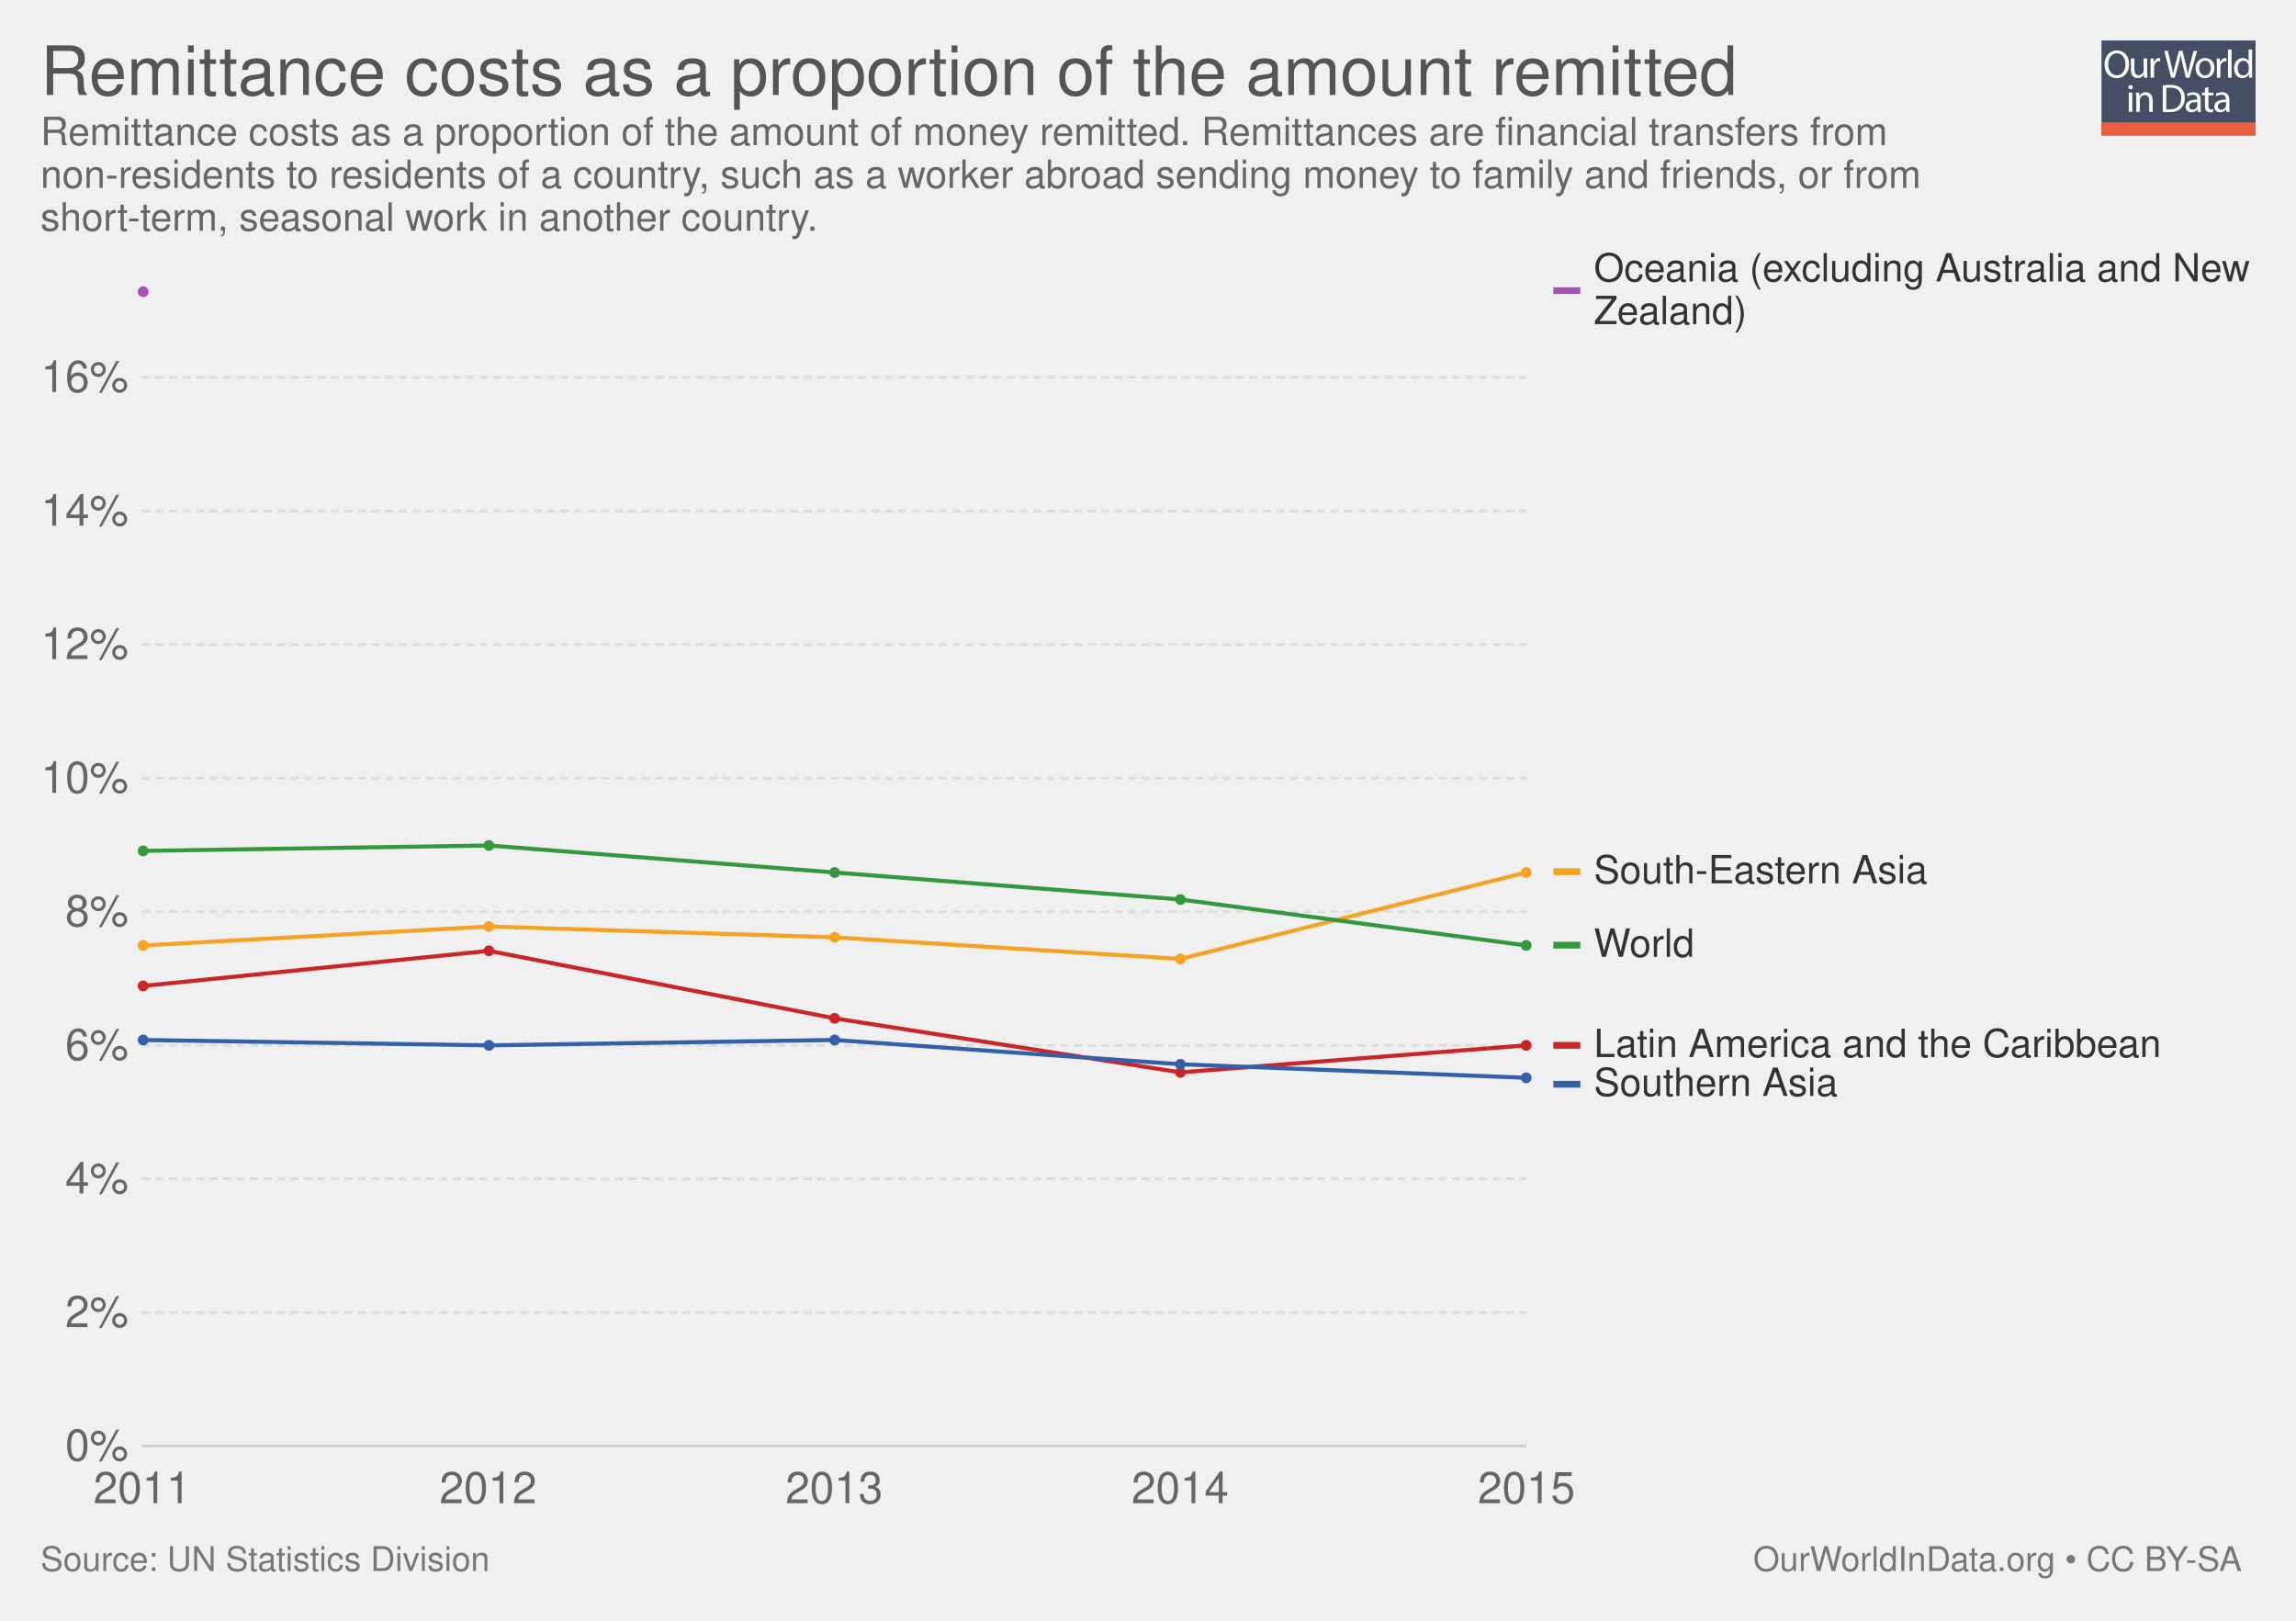
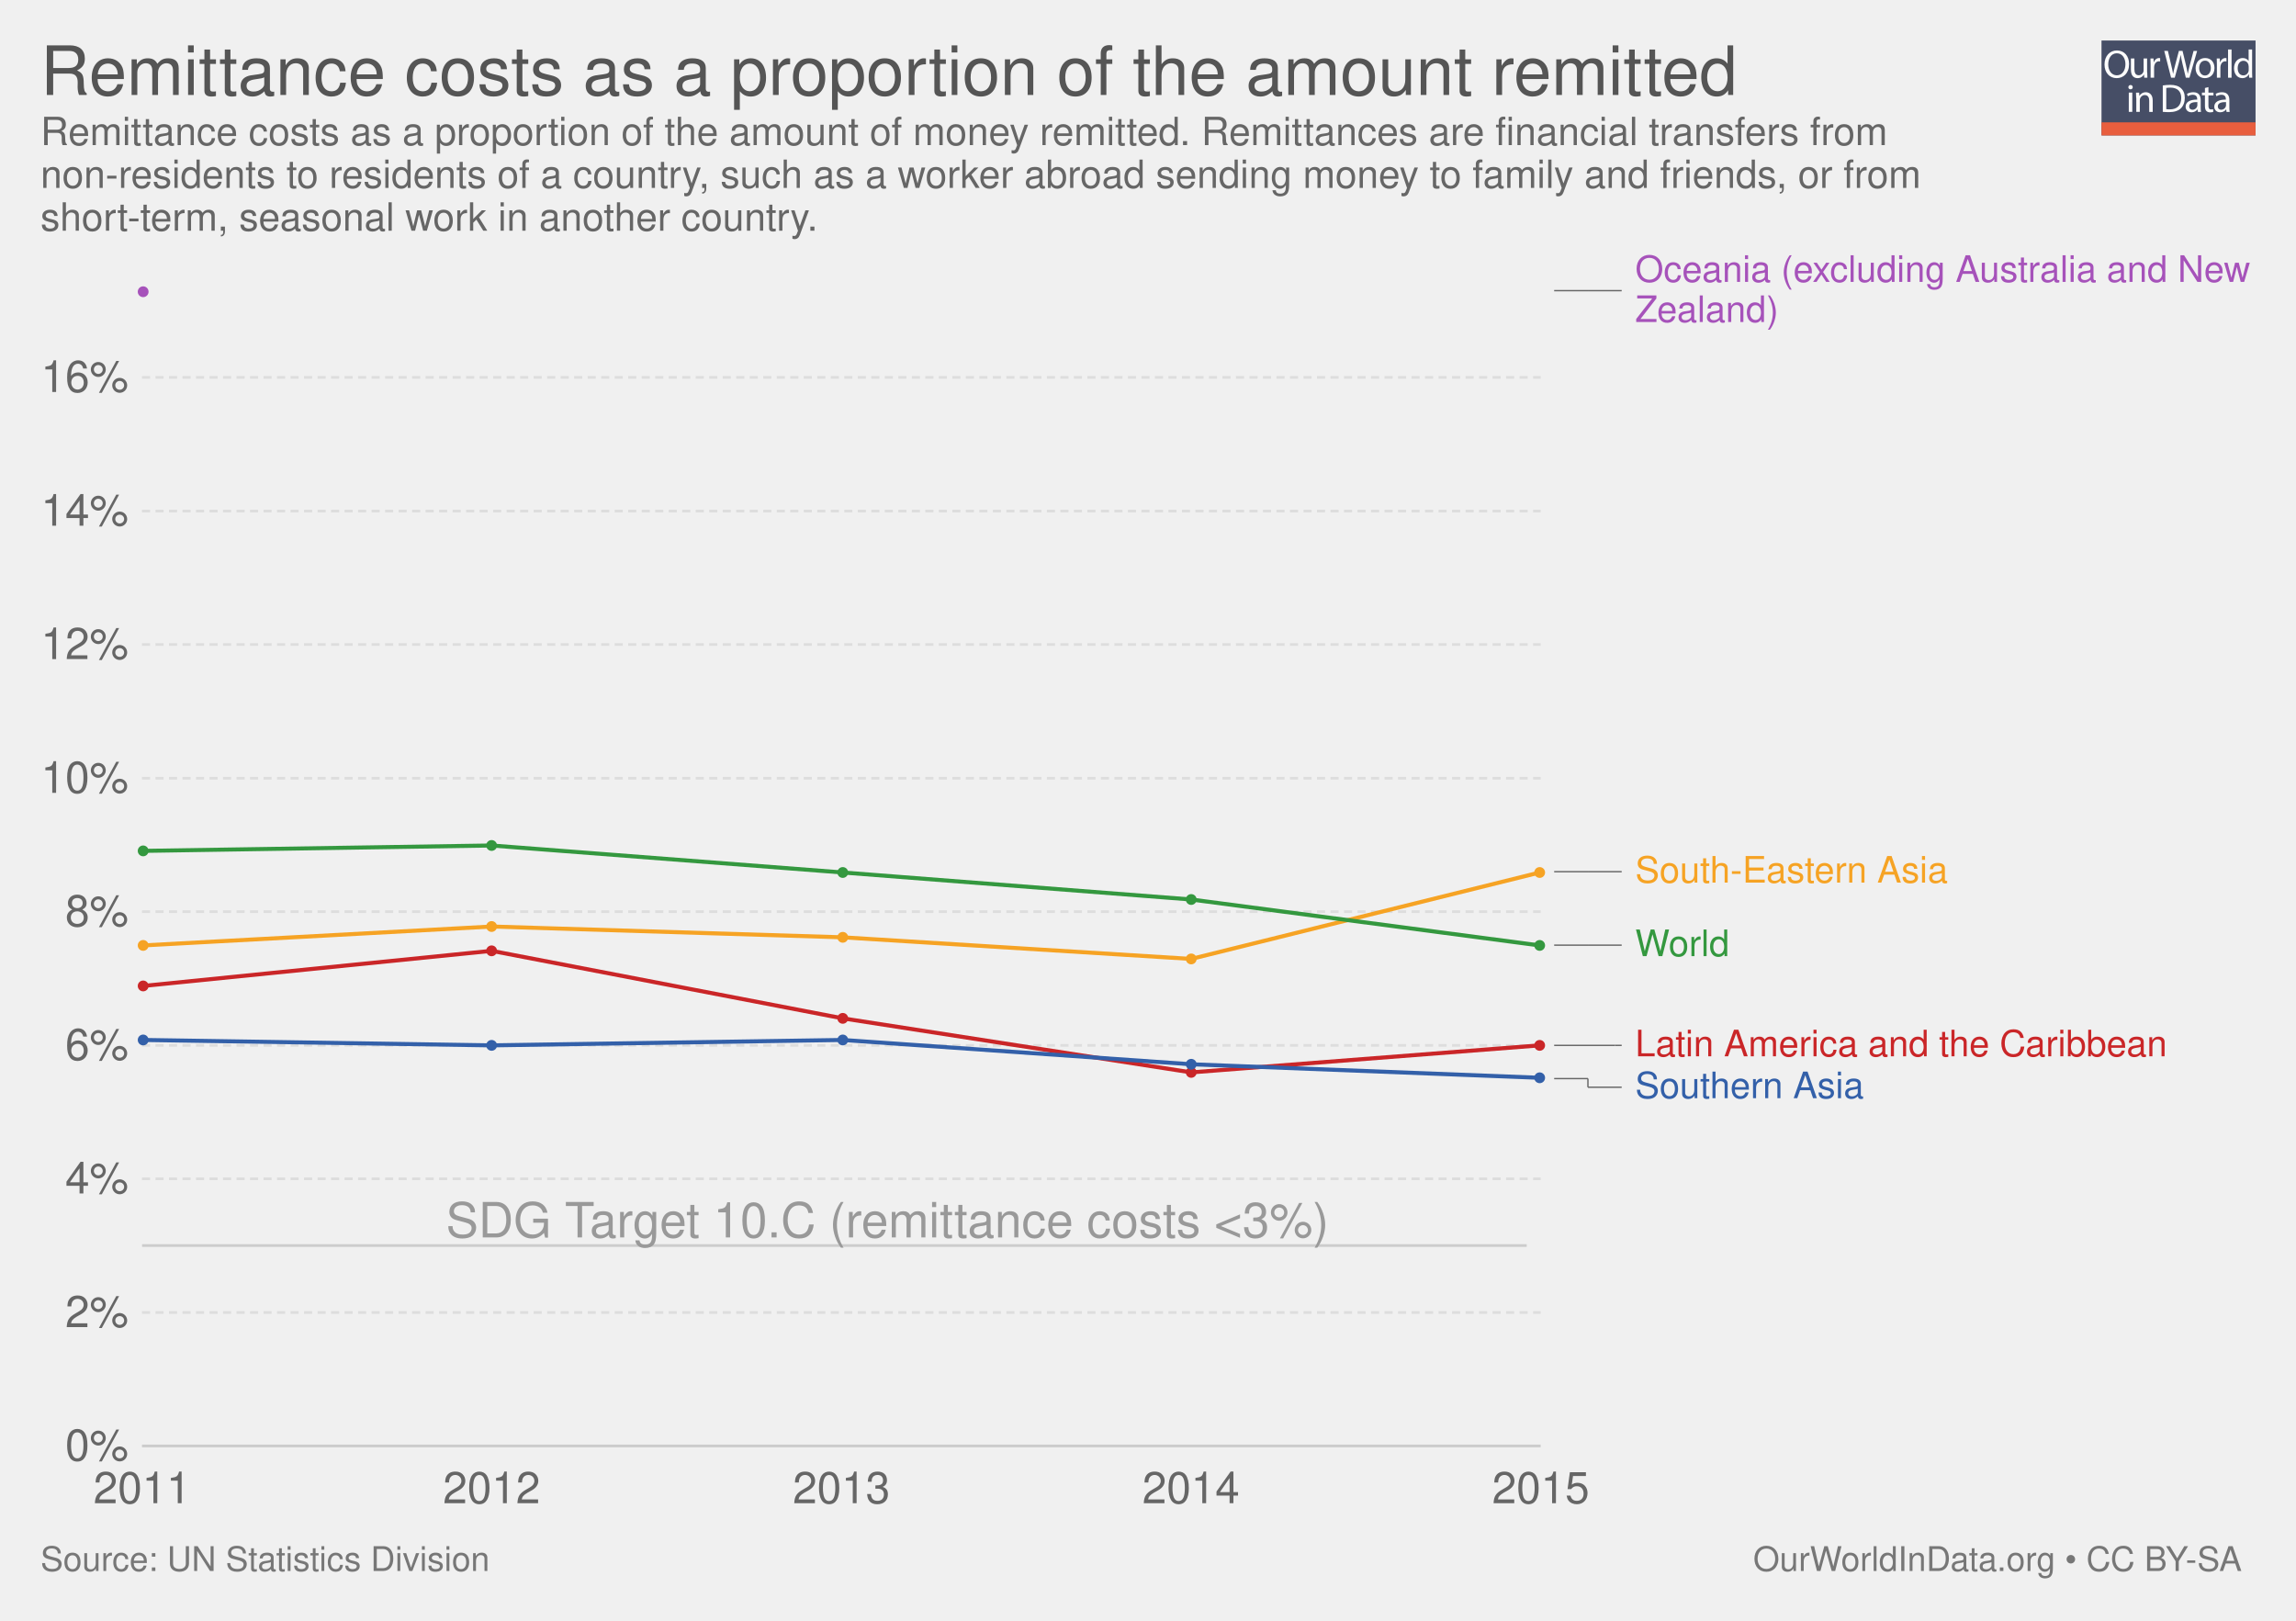
<svg xmlns="http://www.w3.org/2000/svg" xmlns:xlink="http://www.w3.org/1999/xlink" version="1.1" style="font-family: 'Helvetica Neue', Helvetica, Arial, sans-serif; font-size: 18px; background-color: white; text-rendering: optimizeLegibility; -webkit-font-smoothing: antialiased;" width="850" height="600">
  <g class="ChartTab">
    <g class="HeaderView">
      <g opacity="0.8" transform="translate(778, 15) scale(0.27)">
        <a xlink:href="https://ourworldindata.org" target="_blank">
          <g>
            <rect x="0" y="0" fill="#1B2543" width="211.2" height="130.1" />
            <rect x="0" y="112.2" fill="#E63912" width="211.2" height="17.9" />
            <g>
              <rect x="1.2" y="12.3" fill="none" width="210.2" height="99.2" />
              <path fill="#FFFFFF" d="M37.8,32.2c0,12.7-7.7,19.4-17.1,19.4c-9.7,0-16.6-7.5-16.6-18.7c0-11.7,7.3-19.3,17.1-19.3 C31.3,13.7,37.8,21.3,37.8,32.2z M9.2,32.8c0,7.9,4.3,14.9,11.8,14.9c7.5,0,11.8-6.9,11.8-15.3c0-7.3-3.8-14.9-11.8-14.9 C13.1,17.5,9.2,24.8,9.2,32.8z" />
              <path fill="#FFFFFF" d="M62.7,43.8c0,2.7,0.1,5.1,0.2,7.2h-4.3l-0.3-4.3h-0.1c-1.3,2.1-4,4.9-8.8,4.9c-4.2,0-9.1-2.3-9.1-11.6 V24.6h4.8v14.6c0,5,1.5,8.4,5.9,8.4c3.2,0,5.5-2.2,6.3-4.4c0.3-0.7,0.4-1.6,0.4-2.5V24.6h4.8V43.8z" />
              <path fill="#FFFFFF" d="M67.3,32.8c0-3.1-0.1-5.8-0.2-8.2h4.2l0.2,5.2h0.2c1.2-3.5,4.1-5.8,7.3-5.8c0.5,0,0.9,0.1,1.4,0.2v4.5 c-0.5-0.1-1-0.2-1.6-0.2c-3.4,0-5.8,2.6-6.5,6.2c-0.1,0.7-0.2,1.4-0.2,2.2V51h-4.8V32.8z" />
              <path fill="#FFFFFF" d="M95.4,51l-9.4-36.8h5l4.4,18.6c1.1,4.6,2.1,9.2,2.7,12.7h0.1c0.6-3.7,1.8-8,3-12.8l4.9-18.5h5l4.5,18.7 c1,4.4,2,8.7,2.6,12.6h0.1c0.8-4,1.8-8.1,3-12.7l4.9-18.5h4.9L120.6,51h-5L111,31.9c-1.1-4.7-1.9-8.3-2.4-12h-0.1 c-0.7,3.7-1.5,7.3-2.8,12L100.4,51H95.4z" />
              <path fill="#FFFFFF" d="M154.9,37.6c0,9.8-6.8,14-13.2,14c-7.2,0-12.7-5.2-12.7-13.6c0-8.8,5.8-14,13.1-14 C149.8,24,154.9,29.5,154.9,37.6z M133.9,37.9c0,5.8,3.3,10.1,8,10.1c4.6,0,8-4.3,8-10.3c0-4.5-2.2-10.1-7.9-10.1 C136.3,27.6,133.9,32.8,133.9,37.9z" />
              <path fill="#FFFFFF" d="M158.2,32.8c0-3.1-0.1-5.8-0.2-8.2h4.2l0.2,5.2h0.2c1.2-3.5,4.1-5.8,7.3-5.8c0.5,0,0.9,0.1,1.4,0.2v4.5 c-0.5-0.1-1-0.2-1.6-0.2c-3.4,0-5.8,2.6-6.5,6.2c-0.1,0.7-0.2,1.4-0.2,2.2V51h-4.8V32.8z" />
              <path fill="#FFFFFF" d="M173.5,12.3h4.8V51h-4.8V12.3z" />
              <path fill="#FFFFFF" d="M206.5,12.3v31.9c0,2.3,0.1,5,0.2,6.8h-4.3l-0.2-4.6H202c-1.5,2.9-4.7,5.2-9,5.2 c-6.4,0-11.3-5.4-11.3-13.4c-0.1-8.8,5.4-14.2,11.9-14.2c4,0,6.8,1.9,8,4h0.1V12.3H206.5z M201.7,35.4c0-0.6-0.1-1.4-0.2-2 c-0.7-3.1-3.3-5.6-6.9-5.6c-5,0-7.9,4.4-7.9,10.2c0,5.3,2.6,9.8,7.8,9.8c3.2,0,6.2-2.1,7.1-5.7c0.2-0.7,0.2-1.3,0.2-2.1V35.4z" />
              <path fill="#FFFFFF" d="M42.8,64c0.1,1.6-1.1,2.9-3.1,2.9c-1.7,0-2.9-1.3-2.9-2.9c0-1.7,1.3-3,3-3C41.7,61,42.8,62.3,42.8,64z M37.4,97.8V71.4h4.8v26.4H37.4z" />
              <path fill="#FFFFFF" d="M47.5,78.6c0-2.7-0.1-5-0.2-7.1h4.3l0.3,4.4h0.1c1.3-2.5,4.4-5,8.8-5c3.7,0,9.4,2.2,9.4,11.2v15.8h-4.8 V82.6c0-4.3-1.6-7.8-6.1-7.8c-3.2,0-5.6,2.2-6.5,4.9c-0.2,0.6-0.3,1.4-0.3,2.2v15.9h-4.8V78.6z" />
              <path fill="#FFFFFF" d="M84,61.6c2.9-0.4,6.3-0.8,10.1-0.8c6.8,0,11.7,1.6,14.9,4.6c3.3,3,5.2,7.3,5.2,13.2c0,6-1.9,10.9-5.3,14.3 c-3.4,3.4-9.1,5.3-16.3,5.3c-3.4,0-6.2-0.2-8.6-0.4V61.6z M88.8,94.1c1.2,0.2,3,0.3,4.8,0.3c10.2,0,15.7-5.7,15.7-15.6 c0.1-8.7-4.9-14.2-14.9-14.2c-2.5,0-4.3,0.2-5.6,0.5V94.1z" />
              <path fill="#FFFFFF" d="M132.1,97.8l-0.4-3.3h-0.2c-1.5,2.1-4.3,3.9-8.1,3.9c-5.4,0-8.1-3.8-8.1-7.6c0-6.4,5.7-9.9,15.9-9.8v-0.5 c0-2.2-0.6-6.1-6-6.1c-2.5,0-5,0.8-6.9,2l-1.1-3.2c2.2-1.4,5.4-2.3,8.7-2.3c8.1,0,10.1,5.5,10.1,10.8v9.9c0,2.3,0.1,4.5,0.4,6.3 H132.1z M131.4,84.4c-5.3-0.1-11.2,0.8-11.2,5.9c0,3.1,2.1,4.6,4.5,4.6c3.4,0,5.6-2.2,6.4-4.4c0.2-0.5,0.3-1,0.3-1.5V84.4z" />
              <path fill="#FFFFFF" d="M146.6,63.9v7.6h6.9v3.7h-6.9v14.2c0,3.3,0.9,5.1,3.6,5.1c1.3,0,2.2-0.2,2.8-0.3l0.2,3.6 c-0.9,0.4-2.4,0.7-4.3,0.7c-2.2,0-4-0.7-5.2-2c-1.4-1.4-1.9-3.8-1.9-6.9V75.1h-4.1v-3.7h4.1v-6.3L146.6,63.9z" />
              <path fill="#FFFFFF" d="M171.4,97.8l-0.4-3.3h-0.2c-1.5,2.1-4.3,3.9-8.1,3.9c-5.4,0-8.1-3.8-8.1-7.6c0-6.4,5.7-9.9,15.9-9.8v-0.5 c0-2.2-0.6-6.1-6-6.1c-2.5,0-5,0.8-6.9,2l-1.1-3.2c2.2-1.4,5.4-2.3,8.7-2.3c8.1,0,10.1,5.5,10.1,10.8v9.9c0,2.3,0.1,4.5,0.4,6.3 H171.4z M170.7,84.4c-5.3-0.1-11.2,0.8-11.2,5.9c0,3.1,2.1,4.6,4.5,4.6c3.4,0,5.6-2.2,6.4-4.4c0.2-0.5,0.3-1,0.3-1.5V84.4z" />
            </g>
          </g>
        </a>
      </g>
      <a href="https://ourworldindata.org/grapher/remittance-costs-as-share-of-amount-remitted" target="_blank">
        <text font-size="25.20" x="15.0" y="35.2" fill="#555">
          <tspan x="15" y="35.16">Remittance costs as a proportion of the amount remitted</tspan>
        </text>
      </a>
      <text font-size="14.40" x="15.0" y="53.7" fill="#666">
        <tspan x="15" y="53.72">Remittance costs as a proportion of the amount of money remitted. Remittances are financial transfers from</tspan>
        <tspan x="15" y="69.56">non-residents to residents of a country, such as a worker abroad sending money to family and friends, or from</tspan>
        <tspan x="15" y="85.4">short-term, seasonal work in another country.</tspan>
      </text>
    </g>
    <g class="LineChart">
      <defs>
-         <clipPath id="boundsClip-481">
+         <clipPath id="boundsClip-1">
          <rect x="42.562" y="0" width="830" height="897.8" />
        </clipPath>
      </defs>
      <g class="AxisBoxView">
        <g class="HorizontalAxis">
          <text x="52.6" y="556.5" fill="#666" text-anchor="middle" font-size="16.2">2011</text>
-           <text x="180.7" y="556.5" fill="#666" text-anchor="middle" font-size="16.2">2012</text>
-           <text x="308.8" y="556.5" fill="#666" text-anchor="middle" font-size="16.2">2013</text>
-           <text x="436.9" y="556.5" fill="#666" text-anchor="middle" font-size="16.2">2014</text>
-           <text x="565.1" y="556.5" fill="#666" text-anchor="middle" font-size="16.2">2015</text>
+           <text x="182" y="556.5" fill="#666" text-anchor="middle" font-size="16.2">2012</text>
+           <text x="311.5" y="556.5" fill="#666" text-anchor="middle" font-size="16.2">2013</text>
+           <text x="440.9" y="556.5" fill="#666" text-anchor="middle" font-size="16.2">2014</text>
+           <text x="570.4" y="556.5" fill="#666" text-anchor="middle" font-size="16.2">2015</text>
        </g>
        <g class="VerticalAxis">
          <text x="47.56" y="535.3" fill="#666" dominant-baseline="middle" text-anchor="end" font-size="16.2">0%</text>
          <text x="47.56" y="485.9" fill="#666" dominant-baseline="middle" text-anchor="end" font-size="16.2">2%</text>
          <text x="47.56" y="436.4" fill="#666" dominant-baseline="middle" text-anchor="end" font-size="16.2">4%</text>
          <text x="47.56" y="387" fill="#666" dominant-baseline="middle" text-anchor="end" font-size="16.2">6%</text>
          <text x="47.56" y="337.5" fill="#666" dominant-baseline="middle" text-anchor="end" font-size="16.2">8%</text>
          <text x="47.56" y="288.1" fill="#666" dominant-baseline="middle" text-anchor="end" font-size="16.2">10%</text>
          <text x="47.56" y="238.6" fill="#666" dominant-baseline="middle" text-anchor="end" font-size="16.2">12%</text>
          <text x="47.56" y="189.2" fill="#666" dominant-baseline="middle" text-anchor="end" font-size="16.2">14%</text>
          <text x="47.56" y="139.7" fill="#666" dominant-baseline="middle" text-anchor="end" font-size="16.2">16%</text>
        </g>
        <g class="AxisGridLines">
-           <line x1="52.56" y1="535.3" x2="565.06" y2="535.3" stroke="#ccc" />
-           <line x1="52.56" y1="485.9" x2="565.06" y2="485.9" stroke="#ddd" stroke-dasharray="3,2" />
-           <line x1="52.56" y1="436.4" x2="565.06" y2="436.4" stroke="#ddd" stroke-dasharray="3,2" />
-           <line x1="52.56" y1="387" x2="565.06" y2="387" stroke="#ddd" stroke-dasharray="3,2" />
-           <line x1="52.56" y1="337.5" x2="565.06" y2="337.5" stroke="#ddd" stroke-dasharray="3,2" />
-           <line x1="52.56" y1="288.1" x2="565.06" y2="288.1" stroke="#ddd" stroke-dasharray="3,2" />
-           <line x1="52.56" y1="238.6" x2="565.06" y2="238.6" stroke="#ddd" stroke-dasharray="3,2" />
-           <line x1="52.56" y1="189.2" x2="565.06" y2="189.2" stroke="#ddd" stroke-dasharray="3,2" />
-           <line x1="52.56" y1="139.7" x2="565.06" y2="139.7" stroke="#ddd" stroke-dasharray="3,2" />
-         </g>
-       </g>
-       <g clip-path="url(#boundsClip-481)">
+           <line x1="52.56" y1="535.3" x2="570.37" y2="535.3" stroke="#ccc" />
+           <line x1="52.56" y1="485.9" x2="570.37" y2="485.9" stroke="#ddd" stroke-dasharray="3,2" />
+           <line x1="52.56" y1="436.4" x2="570.37" y2="436.4" stroke="#ddd" stroke-dasharray="3,2" />
+           <line x1="52.56" y1="387" x2="570.37" y2="387" stroke="#ddd" stroke-dasharray="3,2" />
+           <line x1="52.56" y1="337.5" x2="570.37" y2="337.5" stroke="#ddd" stroke-dasharray="3,2" />
+           <line x1="52.56" y1="288.1" x2="570.37" y2="288.1" stroke="#ddd" stroke-dasharray="3,2" />
+           <line x1="52.56" y1="238.6" x2="570.37" y2="238.6" stroke="#ddd" stroke-dasharray="3,2" />
+           <line x1="52.56" y1="189.2" x2="570.37" y2="189.2" stroke="#ddd" stroke-dasharray="3,2" />
+           <line x1="52.56" y1="139.7" x2="570.37" y2="139.7" stroke="#ddd" stroke-dasharray="3,2" />
+         </g>
+       </g>
+       <g clip-path="url(#boundsClip-1)">
+         <g class="ComparisonLine">
+           <defs>
+             <clipPath id="axisBounds-2">
+               <rect x="52.562" y="107.6" width="517.803" height="427.7" />
+             </clipPath>
+           </defs>
+           <path d="M52.6,461.1L57.7,461.1L62.9,461.1L68.1,461.1L73.3,461.1L78.5,461.1L83.6,461.1L88.8,461.1L94,461.1L99.2,461.1L104.3,461.1L109.5,461.1L114.7,461.1L119.9,461.1L125.1,461.1L130.2,461.1L135.4,461.1L140.6,461.1L145.8,461.1L150.9,461.1L156.1,461.1L161.3,461.1L166.5,461.1L171.7,461.1L176.8,461.1L182,461.1L187.2,461.1L192.4,461.1L197.5,461.1L202.7,461.1L207.9,461.1L213.1,461.1L218.3,461.1L223.4,461.1L228.6,461.1L233.8,461.1L239,461.1L244.1,461.1L249.3,461.1L254.5,461.1L259.7,461.1L264.9,461.1L270,461.1L275.2,461.1L280.4,461.1L285.6,461.1L290.8,461.1L295.9,461.1L301.1,461.1L306.3,461.1L311.5,461.1L316.6,461.1L321.8,461.1L327,461.1L332.2,461.1L337.4,461.1L342.5,461.1L347.7,461.1L352.9,461.1L358.1,461.1L363.2,461.1L368.4,461.1L373.6,461.1L378.8,461.1L384,461.1L389.1,461.1L394.3,461.1L399.5,461.1L404.7,461.1L409.8,461.1L415,461.1L420.2,461.1L425.4,461.1L430.6,461.1L435.7,461.1L440.9,461.1L446.1,461.1L451.3,461.1L456.4,461.1L461.6,461.1L466.8,461.1L472,461.1L477.2,461.1L482.3,461.1L487.5,461.1L492.7,461.1L497.9,461.1L503.1,461.1L508.2,461.1L513.4,461.1L518.6,461.1L523.8,461.1L528.9,461.1L534.1,461.1L539.3,461.1L544.5,461.1L549.7,461.1L554.8,461.1L560,461.1L565.2,461.1" clip-path="url(#axisBounds-2)" fill="none" stroke="#ccc" />
+           <text x="165.1" y="458.1" fill="#999" transform="rotate(0,311.5,458.1)" clip-path="url(#axisBounds-2)">SDG Target 10.C (remittance costs &lt;3%)</text>
+         </g>
        <g class="HeightedLegend clickable">
          <g class="legendMark">
-             <rect x="575.056" y="92.65" width="259.944" height="29.9" fill="#fff" opacity="0" />
-             <rect x="575.056" y="106.35" width="10" height="2.5" fill="#a652ba" />
-             <text font-size="14.40" x="590.1" y="104.2" fill="#333">
-               <tspan x="590.056" y="104.17">Oceania (excluding Australia and New</tspan>
-               <tspan x="590.056" y="120.01">Zealand)</tspan>
-             </text>
-           </g>
-           <g class="legendMark">
-             <rect x="575.056" y="315.5" width="139.56" height="14.4" fill="#fff" opacity="0" />
-             <rect x="575.056" y="321.45" width="10" height="2.5" fill="#f6a324" />
-             <text font-size="14.40" x="590.1" y="327.0" fill="#333">
-               <tspan x="590.056" y="327.02">South-Eastern Asia</tspan>
-             </text>
-           </g>
-           <g class="legendMark">
-             <rect x="575.056" y="342.7" width="52.584" height="14.4" fill="#fff" opacity="0" />
-             <rect x="575.056" y="348.65" width="10" height="2.5" fill="#34983f" />
-             <text font-size="14.40" x="590.1" y="354.2" fill="#333">
-               <tspan x="590.056" y="354.22">World</tspan>
-             </text>
-           </g>
-           <g class="legendMark">
-             <rect x="575.056" y="379.8" width="226.392" height="14.4" fill="#fff" opacity="0" />
-             <rect x="575.056" y="385.75" width="10" height="2.5" fill="#ca2628" />
-             <text font-size="14.40" x="590.1" y="391.3" fill="#333">
-               <tspan x="590.056" y="391.32">Latin America and the Caribbean</tspan>
-             </text>
-           </g>
-           <g class="legendMark">
-             <rect x="575.056" y="394.2" width="105.864" height="14.4" fill="#fff" opacity="0" />
-             <rect x="575.056" y="400.15" width="10" height="2.5" fill="#3360a9" />
-             <text font-size="14.40" x="590.1" y="405.7" fill="#333">
-               <tspan x="590.056" y="405.72">Southern Asia</tspan>
+             <g class="indicator">
+               <line x1="575.365" y1="107.6" x2="587.865" y2="107.6" stroke="#666" stroke-width="0.5" />
+               <line x1="587.865" y1="107.6" x2="587.865" y2="107.6" stroke="#666" stroke-width="0.5" />
+               <line x1="587.865" y1="107.6" x2="600.365" y2="107.6" stroke="#666" stroke-width="0.5" />
+             </g>
+             <rect x="570.365" y="93.55" width="264.635" height="28.1" fill="#fff" opacity="0" />
+             <text font-size="13.50" x="605.4" y="104.3" fill="#a652ba">
+               <tspan x="605.365" y="104.35">Oceania (excluding Australia and New</tspan>
+               <tspan x="605.365" y="119.2">Zealand)</tspan>
+             </text>
+           </g>
+           <g class="legendMark">
+             <g class="indicator">
+               <line x1="575.365" y1="322.7" x2="587.865" y2="322.7" stroke="#666" stroke-width="0.5" />
+               <line x1="587.865" y1="322.7" x2="587.865" y2="322.7" stroke="#666" stroke-width="0.5" />
+               <line x1="587.865" y1="322.7" x2="600.365" y2="322.7" stroke="#666" stroke-width="0.5" />
+             </g>
+             <rect x="570.365" y="315.95" width="151.775" height="13.5" fill="#fff" opacity="0" />
+             <text font-size="13.50" x="605.4" y="326.8" fill="#f6a324">
+               <tspan x="605.365" y="326.75">South-Eastern Asia</tspan>
+             </text>
+           </g>
+           <g class="legendMark">
+             <g class="indicator">
+               <line x1="575.365" y1="349.9" x2="587.865" y2="349.9" stroke="#666" stroke-width="0.5" />
+               <line x1="587.865" y1="349.9" x2="587.865" y2="349.9" stroke="#666" stroke-width="0.5" />
+               <line x1="587.865" y1="349.9" x2="600.365" y2="349.9" stroke="#666" stroke-width="0.5" />
+             </g>
+             <rect x="570.365" y="343.15" width="70.235" height="13.5" fill="#fff" opacity="0" />
+             <text font-size="13.50" x="605.4" y="353.9" fill="#34983f">
+               <tspan x="605.365" y="353.95">World</tspan>
+             </text>
+           </g>
+           <g class="legendMark">
+             <g class="indicator">
+               <line x1="575.365" y1="387" x2="597.865" y2="387" stroke="#666" stroke-width="0.5" />
+               <line x1="597.865" y1="387" x2="597.865" y2="387" stroke="#666" stroke-width="0.5" />
+               <line x1="597.865" y1="387" x2="600.365" y2="387" stroke="#666" stroke-width="0.5" />
+             </g>
+             <rect x="570.365" y="380.25" width="233.18" height="13.5" fill="#fff" opacity="0" />
+             <text font-size="13.50" x="605.4" y="391.1" fill="#ca2628">
+               <tspan x="605.365" y="391.05">Latin America and the Caribbean</tspan>
+             </text>
+           </g>
+           <g class="legendMark">
+             <g class="indicator">
+               <line x1="575.365" y1="399.3" x2="587.865" y2="399.3" stroke="#666" stroke-width="0.5" />
+               <line x1="587.865" y1="399.3" x2="587.865" y2="402.5" stroke="#666" stroke-width="0.5" />
+               <line x1="587.865" y1="402.5" x2="600.365" y2="402.5" stroke="#666" stroke-width="0.5" />
+             </g>
+             <rect x="570.365" y="395.75" width="120.185" height="13.5" fill="#fff" opacity="0" />
+             <text font-size="13.50" x="605.4" y="406.6" fill="#3360a9">
+               <tspan x="605.365" y="406.55">Southern Asia</tspan>
            </text>
          </g>
        </g>
        <g class="Lines">
-           <rect x="53" y="108" width="512" height="428" fill="rgba(255,255,255,0)" opacity="0" />
+           <rect x="53" y="108" width="518" height="428" fill="rgba(255,255,255,0)" opacity="0" />
          <g class="key-Latin-America-and-the-Caribbean_0">
-             <path stroke="#ca2628" stroke-linecap="round" d="M53 365L181 352L309 377L437 397L565 387" fill="none" stroke-width="1.5" />
+             <path stroke="#ca2628" stroke-linecap="round" d="M53 365L182 352L312 377L441 397L570 387" fill="none" stroke-width="1.5" />
            <g fill="#ca2628">
              <circle cx="53" cy="365" r="2" />
-               <circle cx="181" cy="352" r="2" />
-               <circle cx="309" cy="377" r="2" />
-               <circle cx="437" cy="397" r="2" />
-               <circle cx="565" cy="387" r="2" />
+               <circle cx="182" cy="352" r="2" />
+               <circle cx="312" cy="377" r="2" />
+               <circle cx="441" cy="397" r="2" />
+               <circle cx="570" cy="387" r="2" />
            </g>
          </g>
          <g class="key-Oceania-__0028excluding-Australia-and-New-Zealand__0029_0">
            <path stroke="#a652ba" stroke-linecap="round" d="M53 108" fill="none" stroke-width="1.5" />
            <g fill="#a652ba">
              <circle cx="53" cy="108" r="2" />
            </g>
          </g>
          <g class="key-South__002dEastern-Asia_0">
-             <path stroke="#f6a324" stroke-linecap="round" d="M53 350L181 343L309 347L437 355L565 323" fill="none" stroke-width="1.5" />
+             <path stroke="#f6a324" stroke-linecap="round" d="M53 350L182 343L312 347L441 355L570 323" fill="none" stroke-width="1.5" />
            <g fill="#f6a324">
              <circle cx="53" cy="350" r="2" />
-               <circle cx="181" cy="343" r="2" />
-               <circle cx="309" cy="347" r="2" />
-               <circle cx="437" cy="355" r="2" />
-               <circle cx="565" cy="323" r="2" />
+               <circle cx="182" cy="343" r="2" />
+               <circle cx="312" cy="347" r="2" />
+               <circle cx="441" cy="355" r="2" />
+               <circle cx="570" cy="323" r="2" />
            </g>
          </g>
          <g class="key-Southern-Asia_0">
-             <path stroke="#3360a9" stroke-linecap="round" d="M53 385L181 387L309 385L437 394L565 399" fill="none" stroke-width="1.5" />
+             <path stroke="#3360a9" stroke-linecap="round" d="M53 385L182 387L312 385L441 394L570 399" fill="none" stroke-width="1.5" />
            <g fill="#3360a9">
              <circle cx="53" cy="385" r="2" />
-               <circle cx="181" cy="387" r="2" />
-               <circle cx="309" cy="385" r="2" />
-               <circle cx="437" cy="394" r="2" />
-               <circle cx="565" cy="399" r="2" />
+               <circle cx="182" cy="387" r="2" />
+               <circle cx="312" cy="385" r="2" />
+               <circle cx="441" cy="394" r="2" />
+               <circle cx="570" cy="399" r="2" />
            </g>
          </g>
          <g class="key-World_0">
-             <path stroke="#34983f" stroke-linecap="round" d="M53 315L181 313L309 323L437 333L565 350" fill="none" stroke-width="1.5" />
+             <path stroke="#34983f" stroke-linecap="round" d="M53 315L182 313L312 323L441 333L570 350" fill="none" stroke-width="1.5" />
            <g fill="#34983f">
              <circle cx="53" cy="315" r="2" />
-               <circle cx="181" cy="313" r="2" />
-               <circle cx="309" cy="323" r="2" />
-               <circle cx="437" cy="333" r="2" />
-               <circle cx="565" cy="350" r="2" />
+               <circle cx="182" cy="313" r="2" />
+               <circle cx="312" cy="323" r="2" />
+               <circle cx="441" cy="333" r="2" />
+               <circle cx="570" cy="350" r="2" />
            </g>
          </g>
        </g>
      </g>
    </g>
    <g style="fill: #777;" class="SourcesFooter">
      <g style="fill: #777;" class="clickable">
        <text font-size="12.60" x="15.0" y="581.6">
          <tspan x="15" y="581.58">Source: UN Statistics Division</tspan>
        </text>
      </g>
      <text font-size="12.60" x="649.0" y="581.6">
        <tspan x="649.024" y="581.58">
          <a target="_blank" style="fill: #777;" href="https://ourworldindata.org">OurWorldInData.org</a> • <a style="fill: #777;" href="http://creativecommons.org/licenses/by-sa/4.0/deed.en_US" target="_blank">CC BY-SA</a>
        </tspan>
      </text>
    </g>
  </g>
</svg>
